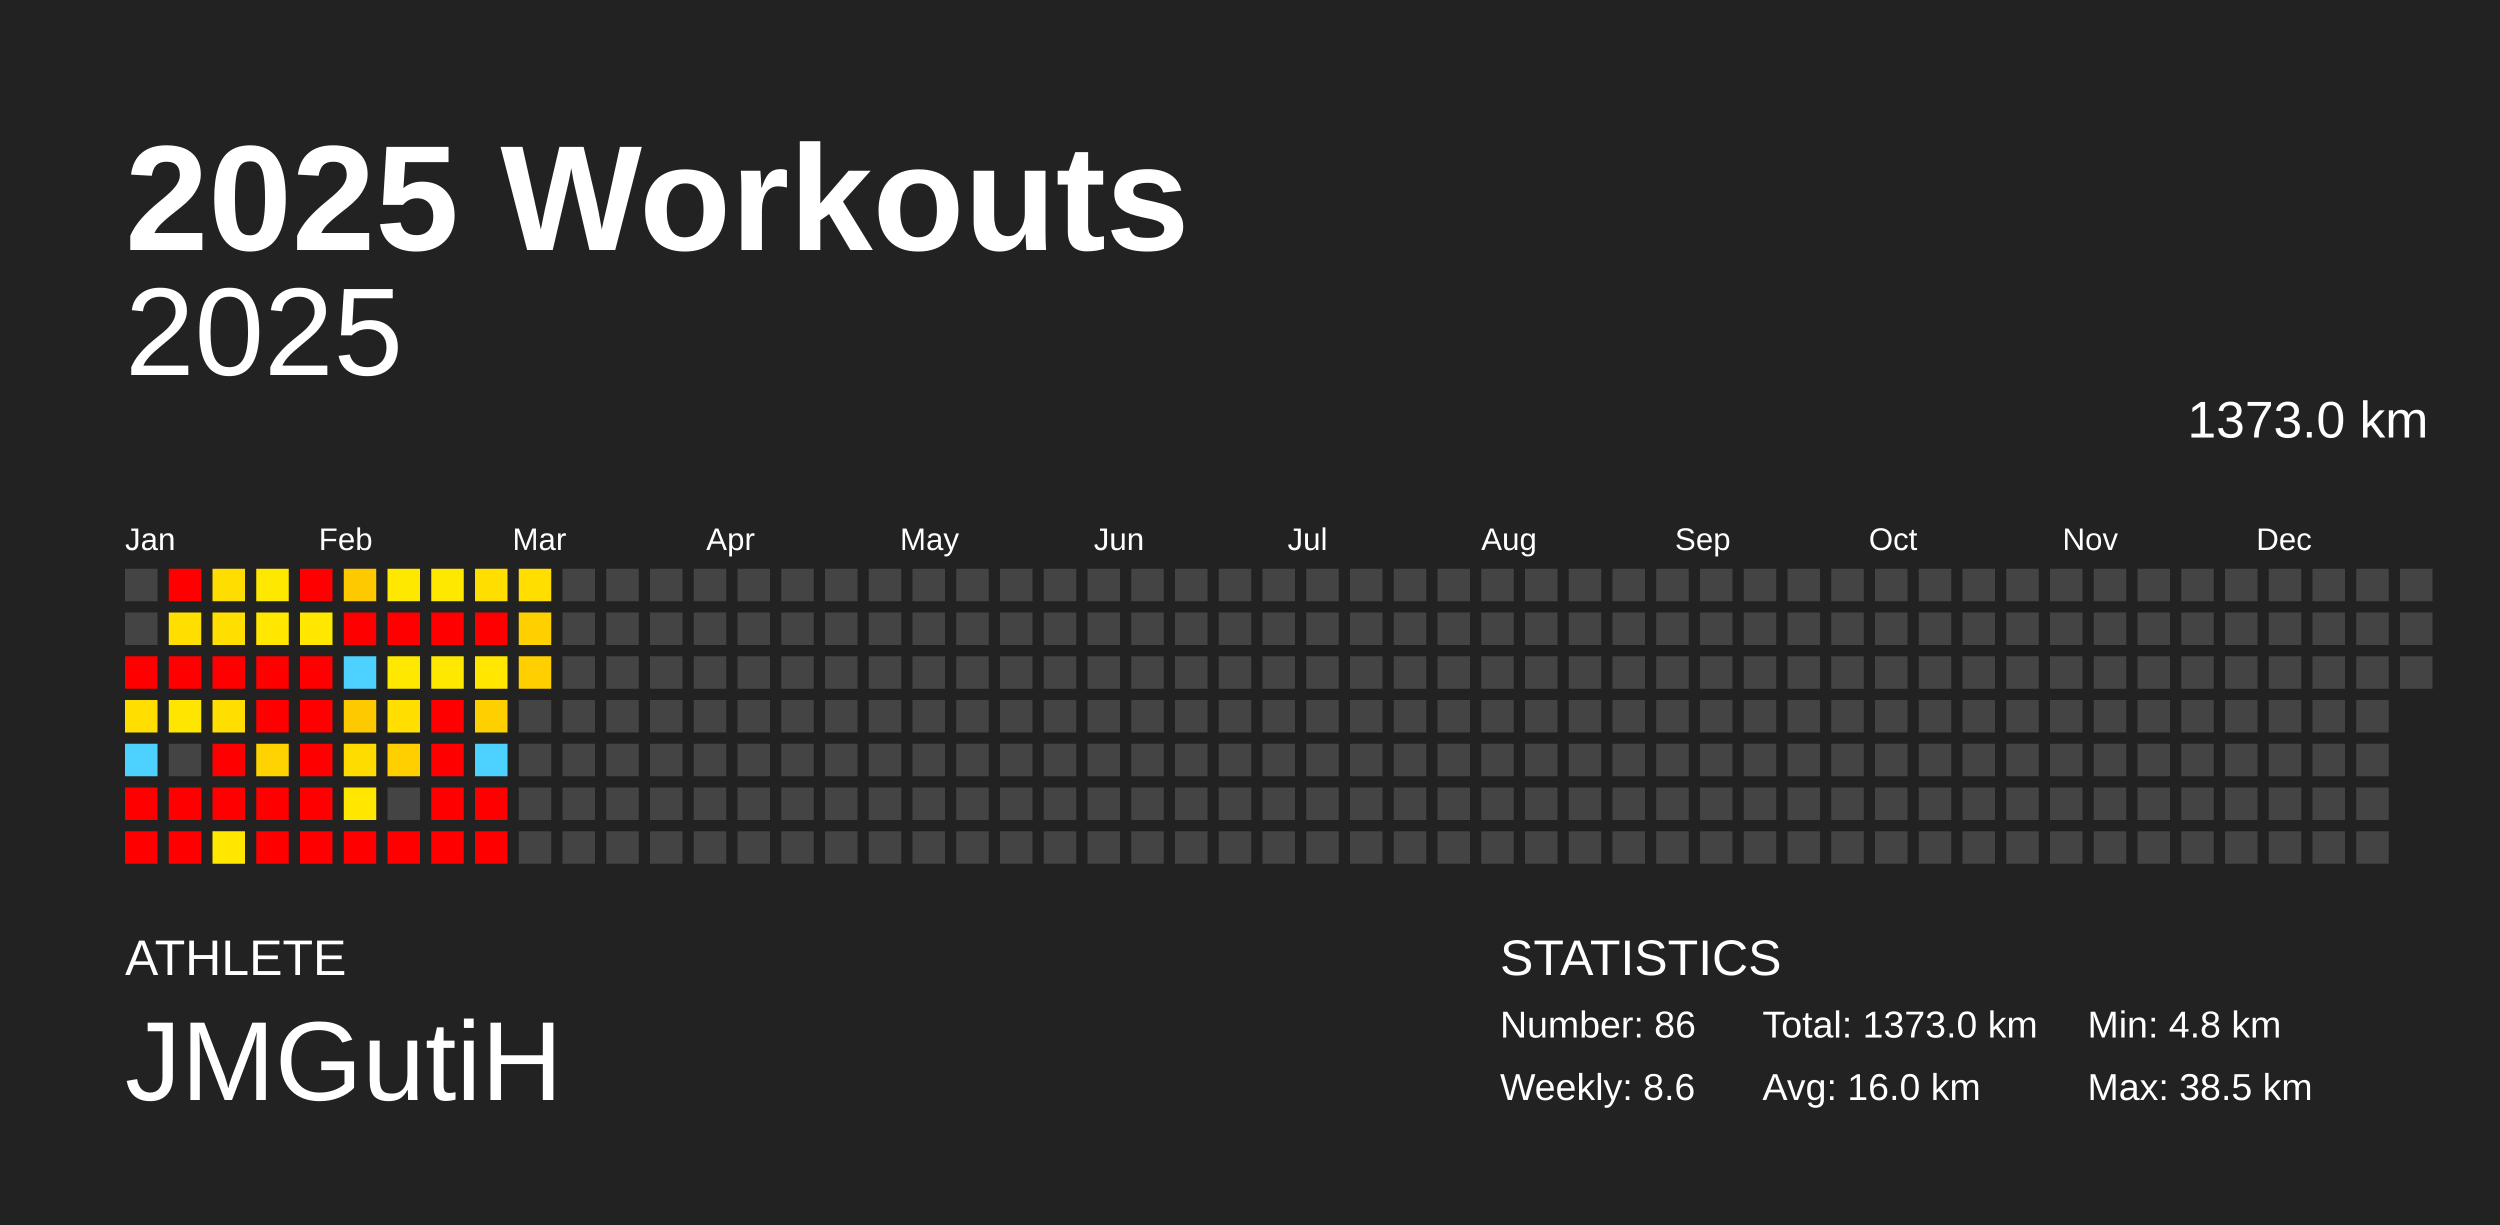
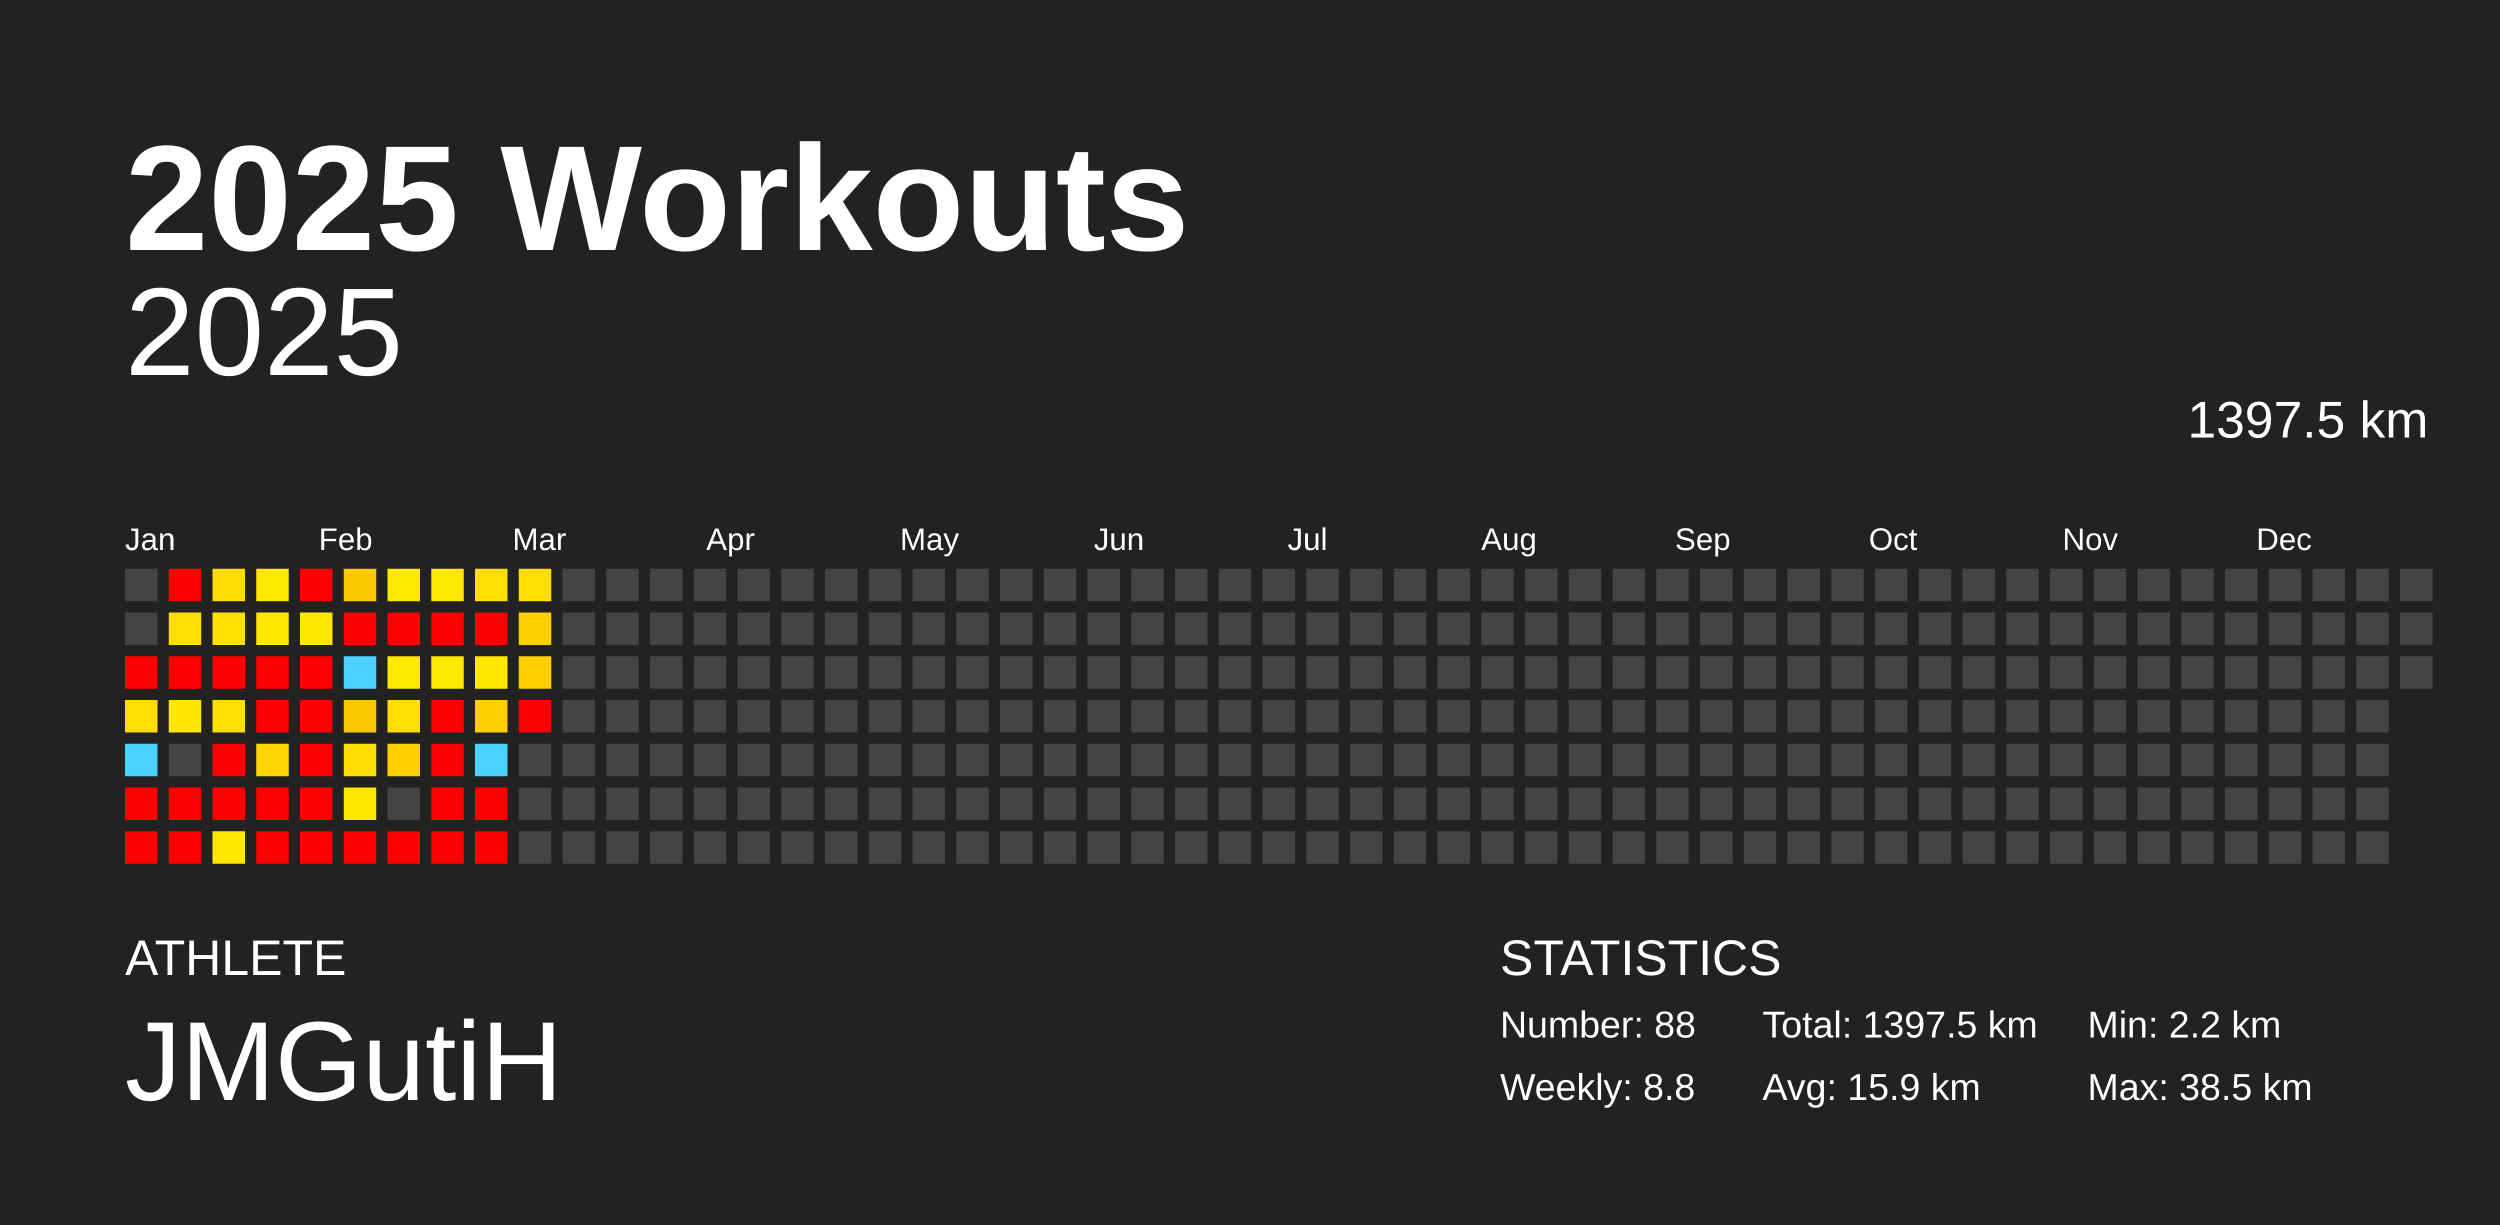
<svg xmlns="http://www.w3.org/2000/svg" baseProfile="full" height="98mm" version="1.1" viewBox="0,0,200,98" width="200mm">
  <defs />
  <rect fill="#222222" height="98" width="200" x="0" y="0" />
  <text fill="#FFFFFF" style="font-size:12px; font-family:Arial; font-weight:bold;" x="10" y="20">2025 Workouts</text>
  <text fill="#FFFFFF" style="font-size:4px; font-family:Arial" x="10" y="78">ATHLETE</text>
  <text fill="#FFFFFF" style="font-size:9px; font-family:Arial" x="10" y="88">JMGutiH</text>
  <text fill="#FFFFFF" style="font-size:4px; font-family:Arial" x="120" y="78">STATISTICS</text>
-   <text fill="#FFFFFF" style="font-size:3px; font-family:Arial" x="120" y="83">Number: 86</text>
-   <text fill="#FFFFFF" style="font-size:3px; font-family:Arial" x="120" y="88">Weekly: 8.6</text>
-   <text fill="#FFFFFF" style="font-size:3px; font-family:Arial" x="141" y="83">Total: 1373.0 km</text>
-   <text fill="#FFFFFF" style="font-size:3px; font-family:Arial" x="141" y="88">Avg: 16.0 km</text>
-   <text fill="#FFFFFF" style="font-size:3px; font-family:Arial" x="167" y="83">Min: 4.8 km</text>
+   <text fill="#FFFFFF" style="font-size:3px; font-family:Arial" x="120" y="83">Number: 88</text>
+   <text fill="#FFFFFF" style="font-size:3px; font-family:Arial" x="120" y="88">Weekly: 8.8</text>
+   <text fill="#FFFFFF" style="font-size:3px; font-family:Arial" x="141" y="83">Total: 1397.5 km</text>
+   <text fill="#FFFFFF" style="font-size:3px; font-family:Arial" x="141" y="88">Avg: 15.9 km</text>
+   <text fill="#FFFFFF" style="font-size:3px; font-family:Arial" x="167" y="83">Min: 2.2 km</text>
  <text fill="#FFFFFF" style="font-size:3px; font-family:Arial" x="167" y="88">Max: 38.5 km</text>
  <text alignment-baseline="hanging" fill="#FFFFFF" style="font-size:10.0px; font-family:Arial;" x="10" y="30">2025</text>
-   <text alignment-baseline="hanging" fill="#FFFFFF" style="font-size:4.125px; font-family:Arial;" x="175" y="35">1373.0 km</text>
+   <text alignment-baseline="hanging" fill="#FFFFFF" style="font-size:4.125px; font-family:Arial;" x="175" y="35">1397.5 km</text>
  <text fill="#FFFFFF" style="font-size:2.5px; font-family:Arial" x="10.0" y="44">Jan</text>
  <text fill="#FFFFFF" style="font-size:2.5px; font-family:Arial" x="25.5" y="44">Feb</text>
  <text fill="#FFFFFF" style="font-size:2.5px; font-family:Arial" x="41.0" y="44">Mar</text>
  <text fill="#FFFFFF" style="font-size:2.5px; font-family:Arial" x="56.5" y="44">Apr</text>
  <text fill="#FFFFFF" style="font-size:2.5px; font-family:Arial" x="72.0" y="44">May</text>
  <text fill="#FFFFFF" style="font-size:2.5px; font-family:Arial" x="87.5" y="44">Jun</text>
  <text fill="#FFFFFF" style="font-size:2.5px; font-family:Arial" x="103.0" y="44">Jul</text>
  <text fill="#FFFFFF" style="font-size:2.5px; font-family:Arial" x="118.5" y="44">Aug</text>
  <text fill="#FFFFFF" style="font-size:2.5px; font-family:Arial" x="134.0" y="44">Sep</text>
  <text fill="#FFFFFF" style="font-size:2.5px; font-family:Arial" x="149.5" y="44">Oct</text>
  <text fill="#FFFFFF" style="font-size:2.5px; font-family:Arial" x="165.0" y="44">Nov</text>
  <text fill="#FFFFFF" style="font-size:2.5px; font-family:Arial" x="180.5" y="44">Dec</text>
  <rect fill="#444444" height="2.6" width="2.6" x="10.0" y="45.5" />
  <rect fill="#444444" height="2.6" width="2.6" x="10.0" y="49.0" />
  <rect fill="red" height="2.6" width="2.6" x="10.0" y="52.5" />
  <rect fill="#ffde00" height="2.6" width="2.6" x="10.0" y="56.0" />
  <rect fill="#4dd2ff" height="2.6" width="2.6" x="10.0" y="59.5" />
  <rect fill="red" height="2.6" width="2.6" x="10.0" y="63.0" />
  <rect fill="red" height="2.6" width="2.6" x="10.0" y="66.5" />
  <rect fill="red" height="2.6" width="2.6" x="13.5" y="45.5" />
  <rect fill="#ffde00" height="2.6" width="2.6" x="13.5" y="49.0" />
  <rect fill="red" height="2.6" width="2.6" x="13.5" y="52.5" />
  <rect fill="#ffe600" height="2.6" width="2.6" x="13.5" y="56.0" />
  <rect fill="#444444" height="2.6" width="2.6" x="13.5" y="59.5" />
  <rect fill="red" height="2.6" width="2.6" x="13.5" y="63.0" />
  <rect fill="red" height="2.6" width="2.6" x="13.5" y="66.5" />
  <rect fill="#ffdd00" height="2.6" width="2.6" x="17.0" y="45.5" />
  <rect fill="#ffde00" height="2.6" width="2.6" x="17.0" y="49.0" />
  <rect fill="red" height="2.6" width="2.6" x="17.0" y="52.5" />
  <rect fill="#ffde00" height="2.6" width="2.6" x="17.0" y="56.0" />
  <rect fill="red" height="2.6" width="2.6" x="17.0" y="59.5" />
  <rect fill="red" height="2.6" width="2.6" x="17.0" y="63.0" />
  <rect fill="#ffe700" height="2.6" width="2.6" x="17.0" y="66.5" />
  <rect fill="#ffe800" height="2.6" width="2.6" x="20.5" y="45.5" />
  <rect fill="#ffe700" height="2.6" width="2.6" x="20.5" y="49.0" />
  <rect fill="red" height="2.6" width="2.6" x="20.5" y="52.5" />
  <rect fill="red" height="2.6" width="2.6" x="20.5" y="56.0" />
  <rect fill="#ffd300" height="2.6" width="2.6" x="20.5" y="59.5" />
  <rect fill="red" height="2.6" width="2.6" x="20.5" y="63.0" />
  <rect fill="red" height="2.6" width="2.6" x="20.5" y="66.5" />
  <rect fill="red" height="2.6" width="2.6" x="24.0" y="45.5" />
  <rect fill="#ffe700" height="2.6" width="2.6" x="24.0" y="49.0" />
  <rect fill="red" height="2.6" width="2.6" x="24.0" y="52.5" />
  <rect fill="red" height="2.6" width="2.6" x="24.0" y="56.0" />
  <rect fill="red" height="2.6" width="2.6" x="24.0" y="59.5" />
  <rect fill="red" height="2.6" width="2.6" x="24.0" y="63.0" />
  <rect fill="red" height="2.6" width="2.6" x="24.0" y="66.5" />
  <rect fill="#ffc900" height="2.6" width="2.6" x="27.5" y="45.5" />
  <rect fill="red" height="2.6" width="2.6" x="27.5" y="49.0" />
  <rect fill="#4dd2ff" height="2.6" width="2.6" x="27.5" y="52.5" />
  <rect fill="#ffc900" height="2.6" width="2.6" x="27.5" y="56.0" />
  <rect fill="#ffdc00" height="2.6" width="2.6" x="27.5" y="59.5" />
  <rect fill="#ffe700" height="2.6" width="2.6" x="27.5" y="63.0" />
  <rect fill="red" height="2.6" width="2.6" x="27.5" y="66.5" />
  <rect fill="#ffe800" height="2.6" width="2.6" x="31.0" y="45.5" />
  <rect fill="red" height="2.6" width="2.6" x="31.0" y="49.0" />
  <rect fill="#ffe800" height="2.6" width="2.6" x="31.0" y="52.5" />
  <rect fill="#ffde00" height="2.6" width="2.6" x="31.0" y="56.0" />
  <rect fill="#ffcf00" height="2.6" width="2.6" x="31.0" y="59.5" />
  <rect fill="#444444" height="2.6" width="2.6" x="31.0" y="63.0" />
  <rect fill="red" height="2.6" width="2.6" x="31.0" y="66.5" />
  <rect fill="#ffe800" height="2.6" width="2.6" x="34.5" y="45.5" />
  <rect fill="red" height="2.6" width="2.6" x="34.5" y="49.0" />
  <rect fill="#ffe800" height="2.6" width="2.6" x="34.5" y="52.5" />
  <rect fill="red" height="2.6" width="2.6" x="34.5" y="56.0" />
  <rect fill="red" height="2.6" width="2.6" x="34.5" y="59.5" />
  <rect fill="red" height="2.6" width="2.6" x="34.5" y="63.0" />
  <rect fill="red" height="2.6" width="2.6" x="34.5" y="66.5" />
  <rect fill="#ffde00" height="2.6" width="2.6" x="38.0" y="45.5" />
  <rect fill="red" height="2.6" width="2.6" x="38.0" y="49.0" />
  <rect fill="#ffe700" height="2.6" width="2.6" x="38.0" y="52.5" />
  <rect fill="#ffd000" height="2.6" width="2.6" x="38.0" y="56.0" />
  <rect fill="#4dd2ff" height="2.6" width="2.6" x="38.0" y="59.5" />
  <rect fill="red" height="2.6" width="2.6" x="38.0" y="63.0" />
  <rect fill="red" height="2.6" width="2.6" x="38.0" y="66.5" />
  <rect fill="#ffde00" height="2.6" width="2.6" x="41.5" y="45.5" />
  <rect fill="#ffd000" height="2.6" width="2.6" x="41.5" y="49.0" />
  <rect fill="#ffcf00" height="2.6" width="2.6" x="41.5" y="52.5" />
-   <rect fill="#444444" height="2.6" width="2.6" x="41.5" y="56.0" />
+   <rect fill="red" height="2.6" width="2.6" x="41.5" y="56.0" />
  <rect fill="#444444" height="2.6" width="2.6" x="41.5" y="59.5" />
  <rect fill="#444444" height="2.6" width="2.6" x="41.5" y="63.0" />
  <rect fill="#444444" height="2.6" width="2.6" x="41.5" y="66.5" />
  <rect fill="#444444" height="2.6" width="2.6" x="45.0" y="45.5" />
  <rect fill="#444444" height="2.6" width="2.6" x="45.0" y="49.0" />
  <rect fill="#444444" height="2.6" width="2.6" x="45.0" y="52.5" />
  <rect fill="#444444" height="2.6" width="2.6" x="45.0" y="56.0" />
  <rect fill="#444444" height="2.6" width="2.6" x="45.0" y="59.5" />
  <rect fill="#444444" height="2.6" width="2.6" x="45.0" y="63.0" />
  <rect fill="#444444" height="2.6" width="2.6" x="45.0" y="66.5" />
  <rect fill="#444444" height="2.6" width="2.6" x="48.5" y="45.5" />
  <rect fill="#444444" height="2.6" width="2.6" x="48.5" y="49.0" />
  <rect fill="#444444" height="2.6" width="2.6" x="48.5" y="52.5" />
  <rect fill="#444444" height="2.6" width="2.6" x="48.5" y="56.0" />
  <rect fill="#444444" height="2.6" width="2.6" x="48.5" y="59.5" />
  <rect fill="#444444" height="2.6" width="2.6" x="48.5" y="63.0" />
  <rect fill="#444444" height="2.6" width="2.6" x="48.5" y="66.5" />
  <rect fill="#444444" height="2.6" width="2.6" x="52.0" y="45.5" />
  <rect fill="#444444" height="2.6" width="2.6" x="52.0" y="49.0" />
  <rect fill="#444444" height="2.6" width="2.6" x="52.0" y="52.5" />
  <rect fill="#444444" height="2.6" width="2.6" x="52.0" y="56.0" />
  <rect fill="#444444" height="2.6" width="2.6" x="52.0" y="59.5" />
  <rect fill="#444444" height="2.6" width="2.6" x="52.0" y="63.0" />
  <rect fill="#444444" height="2.6" width="2.6" x="52.0" y="66.5" />
  <rect fill="#444444" height="2.6" width="2.6" x="55.5" y="45.5" />
  <rect fill="#444444" height="2.6" width="2.6" x="55.5" y="49.0" />
  <rect fill="#444444" height="2.6" width="2.6" x="55.5" y="52.5" />
  <rect fill="#444444" height="2.6" width="2.6" x="55.5" y="56.0" />
  <rect fill="#444444" height="2.6" width="2.6" x="55.5" y="59.5" />
  <rect fill="#444444" height="2.6" width="2.6" x="55.5" y="63.0" />
  <rect fill="#444444" height="2.6" width="2.6" x="55.5" y="66.5" />
  <rect fill="#444444" height="2.6" width="2.6" x="59.0" y="45.5" />
  <rect fill="#444444" height="2.6" width="2.6" x="59.0" y="49.0" />
  <rect fill="#444444" height="2.6" width="2.6" x="59.0" y="52.5" />
  <rect fill="#444444" height="2.6" width="2.6" x="59.0" y="56.0" />
  <rect fill="#444444" height="2.6" width="2.6" x="59.0" y="59.5" />
  <rect fill="#444444" height="2.6" width="2.6" x="59.0" y="63.0" />
  <rect fill="#444444" height="2.6" width="2.6" x="59.0" y="66.5" />
  <rect fill="#444444" height="2.6" width="2.6" x="62.5" y="45.5" />
  <rect fill="#444444" height="2.6" width="2.6" x="62.5" y="49.0" />
  <rect fill="#444444" height="2.6" width="2.6" x="62.5" y="52.5" />
  <rect fill="#444444" height="2.6" width="2.6" x="62.5" y="56.0" />
  <rect fill="#444444" height="2.6" width="2.6" x="62.5" y="59.5" />
  <rect fill="#444444" height="2.6" width="2.6" x="62.5" y="63.0" />
  <rect fill="#444444" height="2.6" width="2.6" x="62.5" y="66.5" />
  <rect fill="#444444" height="2.6" width="2.6" x="66.0" y="45.5" />
  <rect fill="#444444" height="2.6" width="2.6" x="66.0" y="49.0" />
  <rect fill="#444444" height="2.6" width="2.6" x="66.0" y="52.5" />
  <rect fill="#444444" height="2.6" width="2.6" x="66.0" y="56.0" />
  <rect fill="#444444" height="2.6" width="2.6" x="66.0" y="59.5" />
  <rect fill="#444444" height="2.6" width="2.6" x="66.0" y="63.0" />
  <rect fill="#444444" height="2.6" width="2.6" x="66.0" y="66.5" />
  <rect fill="#444444" height="2.6" width="2.6" x="69.5" y="45.5" />
  <rect fill="#444444" height="2.6" width="2.6" x="69.5" y="49.0" />
  <rect fill="#444444" height="2.6" width="2.6" x="69.5" y="52.5" />
  <rect fill="#444444" height="2.6" width="2.6" x="69.5" y="56.0" />
  <rect fill="#444444" height="2.6" width="2.6" x="69.5" y="59.5" />
  <rect fill="#444444" height="2.6" width="2.6" x="69.5" y="63.0" />
  <rect fill="#444444" height="2.6" width="2.6" x="69.5" y="66.5" />
  <rect fill="#444444" height="2.6" width="2.6" x="73.0" y="45.5" />
  <rect fill="#444444" height="2.6" width="2.6" x="73.0" y="49.0" />
  <rect fill="#444444" height="2.6" width="2.6" x="73.0" y="52.5" />
  <rect fill="#444444" height="2.6" width="2.6" x="73.0" y="56.0" />
  <rect fill="#444444" height="2.6" width="2.6" x="73.0" y="59.5" />
  <rect fill="#444444" height="2.6" width="2.6" x="73.0" y="63.0" />
  <rect fill="#444444" height="2.6" width="2.6" x="73.0" y="66.5" />
  <rect fill="#444444" height="2.6" width="2.6" x="76.5" y="45.5" />
  <rect fill="#444444" height="2.6" width="2.6" x="76.5" y="49.0" />
  <rect fill="#444444" height="2.6" width="2.6" x="76.5" y="52.5" />
  <rect fill="#444444" height="2.6" width="2.6" x="76.5" y="56.0" />
  <rect fill="#444444" height="2.6" width="2.6" x="76.5" y="59.5" />
  <rect fill="#444444" height="2.6" width="2.6" x="76.5" y="63.0" />
  <rect fill="#444444" height="2.6" width="2.6" x="76.5" y="66.5" />
  <rect fill="#444444" height="2.6" width="2.6" x="80.0" y="45.5" />
  <rect fill="#444444" height="2.6" width="2.6" x="80.0" y="49.0" />
  <rect fill="#444444" height="2.6" width="2.6" x="80.0" y="52.5" />
  <rect fill="#444444" height="2.6" width="2.6" x="80.0" y="56.0" />
  <rect fill="#444444" height="2.6" width="2.6" x="80.0" y="59.5" />
  <rect fill="#444444" height="2.6" width="2.6" x="80.0" y="63.0" />
  <rect fill="#444444" height="2.6" width="2.6" x="80.0" y="66.5" />
  <rect fill="#444444" height="2.6" width="2.6" x="83.5" y="45.5" />
  <rect fill="#444444" height="2.6" width="2.6" x="83.5" y="49.0" />
  <rect fill="#444444" height="2.6" width="2.6" x="83.5" y="52.5" />
  <rect fill="#444444" height="2.6" width="2.6" x="83.5" y="56.0" />
  <rect fill="#444444" height="2.6" width="2.6" x="83.5" y="59.5" />
  <rect fill="#444444" height="2.6" width="2.6" x="83.5" y="63.0" />
  <rect fill="#444444" height="2.6" width="2.6" x="83.5" y="66.5" />
  <rect fill="#444444" height="2.6" width="2.6" x="87.0" y="45.5" />
  <rect fill="#444444" height="2.6" width="2.6" x="87.0" y="49.0" />
  <rect fill="#444444" height="2.6" width="2.6" x="87.0" y="52.5" />
  <rect fill="#444444" height="2.6" width="2.6" x="87.0" y="56.0" />
  <rect fill="#444444" height="2.6" width="2.6" x="87.0" y="59.5" />
  <rect fill="#444444" height="2.6" width="2.6" x="87.0" y="63.0" />
  <rect fill="#444444" height="2.6" width="2.6" x="87.0" y="66.5" />
  <rect fill="#444444" height="2.6" width="2.6" x="90.5" y="45.5" />
  <rect fill="#444444" height="2.6" width="2.6" x="90.5" y="49.0" />
  <rect fill="#444444" height="2.6" width="2.6" x="90.5" y="52.5" />
  <rect fill="#444444" height="2.6" width="2.6" x="90.5" y="56.0" />
  <rect fill="#444444" height="2.6" width="2.6" x="90.5" y="59.5" />
  <rect fill="#444444" height="2.6" width="2.6" x="90.5" y="63.0" />
  <rect fill="#444444" height="2.6" width="2.6" x="90.5" y="66.5" />
  <rect fill="#444444" height="2.6" width="2.6" x="94.0" y="45.5" />
  <rect fill="#444444" height="2.6" width="2.6" x="94.0" y="49.0" />
  <rect fill="#444444" height="2.6" width="2.6" x="94.0" y="52.5" />
  <rect fill="#444444" height="2.6" width="2.6" x="94.0" y="56.0" />
  <rect fill="#444444" height="2.6" width="2.6" x="94.0" y="59.5" />
  <rect fill="#444444" height="2.6" width="2.6" x="94.0" y="63.0" />
  <rect fill="#444444" height="2.6" width="2.6" x="94.0" y="66.5" />
  <rect fill="#444444" height="2.6" width="2.6" x="97.5" y="45.5" />
  <rect fill="#444444" height="2.6" width="2.6" x="97.5" y="49.0" />
  <rect fill="#444444" height="2.6" width="2.6" x="97.5" y="52.5" />
  <rect fill="#444444" height="2.6" width="2.6" x="97.5" y="56.0" />
  <rect fill="#444444" height="2.6" width="2.6" x="97.5" y="59.5" />
  <rect fill="#444444" height="2.6" width="2.6" x="97.5" y="63.0" />
  <rect fill="#444444" height="2.6" width="2.6" x="97.5" y="66.5" />
  <rect fill="#444444" height="2.6" width="2.6" x="101.0" y="45.5" />
  <rect fill="#444444" height="2.6" width="2.6" x="101.0" y="49.0" />
  <rect fill="#444444" height="2.6" width="2.6" x="101.0" y="52.5" />
  <rect fill="#444444" height="2.6" width="2.6" x="101.0" y="56.0" />
  <rect fill="#444444" height="2.6" width="2.6" x="101.0" y="59.5" />
  <rect fill="#444444" height="2.6" width="2.6" x="101.0" y="63.0" />
  <rect fill="#444444" height="2.6" width="2.6" x="101.0" y="66.5" />
  <rect fill="#444444" height="2.6" width="2.6" x="104.5" y="45.5" />
  <rect fill="#444444" height="2.6" width="2.6" x="104.5" y="49.0" />
  <rect fill="#444444" height="2.6" width="2.6" x="104.5" y="52.5" />
  <rect fill="#444444" height="2.6" width="2.6" x="104.5" y="56.0" />
  <rect fill="#444444" height="2.6" width="2.6" x="104.5" y="59.5" />
  <rect fill="#444444" height="2.6" width="2.6" x="104.5" y="63.0" />
  <rect fill="#444444" height="2.6" width="2.6" x="104.5" y="66.5" />
  <rect fill="#444444" height="2.6" width="2.6" x="108.0" y="45.5" />
  <rect fill="#444444" height="2.6" width="2.6" x="108.0" y="49.0" />
  <rect fill="#444444" height="2.6" width="2.6" x="108.0" y="52.5" />
  <rect fill="#444444" height="2.6" width="2.6" x="108.0" y="56.0" />
  <rect fill="#444444" height="2.6" width="2.6" x="108.0" y="59.5" />
  <rect fill="#444444" height="2.6" width="2.6" x="108.0" y="63.0" />
  <rect fill="#444444" height="2.6" width="2.6" x="108.0" y="66.5" />
  <rect fill="#444444" height="2.6" width="2.6" x="111.5" y="45.5" />
  <rect fill="#444444" height="2.6" width="2.6" x="111.5" y="49.0" />
  <rect fill="#444444" height="2.6" width="2.6" x="111.5" y="52.5" />
  <rect fill="#444444" height="2.6" width="2.6" x="111.5" y="56.0" />
  <rect fill="#444444" height="2.6" width="2.6" x="111.5" y="59.5" />
  <rect fill="#444444" height="2.6" width="2.6" x="111.5" y="63.0" />
  <rect fill="#444444" height="2.6" width="2.6" x="111.5" y="66.5" />
  <rect fill="#444444" height="2.6" width="2.6" x="115.0" y="45.5" />
  <rect fill="#444444" height="2.6" width="2.6" x="115.0" y="49.0" />
  <rect fill="#444444" height="2.6" width="2.6" x="115.0" y="52.5" />
  <rect fill="#444444" height="2.6" width="2.6" x="115.0" y="56.0" />
  <rect fill="#444444" height="2.6" width="2.6" x="115.0" y="59.5" />
  <rect fill="#444444" height="2.6" width="2.6" x="115.0" y="63.0" />
  <rect fill="#444444" height="2.6" width="2.6" x="115.0" y="66.5" />
  <rect fill="#444444" height="2.6" width="2.6" x="118.5" y="45.5" />
  <rect fill="#444444" height="2.6" width="2.6" x="118.5" y="49.0" />
  <rect fill="#444444" height="2.6" width="2.6" x="118.5" y="52.5" />
  <rect fill="#444444" height="2.6" width="2.6" x="118.5" y="56.0" />
  <rect fill="#444444" height="2.6" width="2.6" x="118.5" y="59.5" />
  <rect fill="#444444" height="2.6" width="2.6" x="118.5" y="63.0" />
  <rect fill="#444444" height="2.6" width="2.6" x="118.5" y="66.5" />
  <rect fill="#444444" height="2.6" width="2.6" x="122.0" y="45.5" />
  <rect fill="#444444" height="2.6" width="2.6" x="122.0" y="49.0" />
  <rect fill="#444444" height="2.6" width="2.6" x="122.0" y="52.5" />
  <rect fill="#444444" height="2.6" width="2.6" x="122.0" y="56.0" />
  <rect fill="#444444" height="2.6" width="2.6" x="122.0" y="59.5" />
  <rect fill="#444444" height="2.6" width="2.6" x="122.0" y="63.0" />
  <rect fill="#444444" height="2.6" width="2.6" x="122.0" y="66.5" />
  <rect fill="#444444" height="2.6" width="2.6" x="125.5" y="45.5" />
  <rect fill="#444444" height="2.6" width="2.6" x="125.5" y="49.0" />
  <rect fill="#444444" height="2.6" width="2.6" x="125.5" y="52.5" />
  <rect fill="#444444" height="2.6" width="2.6" x="125.5" y="56.0" />
  <rect fill="#444444" height="2.6" width="2.6" x="125.5" y="59.5" />
  <rect fill="#444444" height="2.6" width="2.6" x="125.5" y="63.0" />
  <rect fill="#444444" height="2.6" width="2.6" x="125.5" y="66.5" />
  <rect fill="#444444" height="2.6" width="2.6" x="129.0" y="45.5" />
  <rect fill="#444444" height="2.6" width="2.6" x="129.0" y="49.0" />
  <rect fill="#444444" height="2.6" width="2.6" x="129.0" y="52.5" />
  <rect fill="#444444" height="2.6" width="2.6" x="129.0" y="56.0" />
  <rect fill="#444444" height="2.6" width="2.6" x="129.0" y="59.5" />
  <rect fill="#444444" height="2.6" width="2.6" x="129.0" y="63.0" />
  <rect fill="#444444" height="2.6" width="2.6" x="129.0" y="66.5" />
  <rect fill="#444444" height="2.6" width="2.6" x="132.5" y="45.5" />
  <rect fill="#444444" height="2.6" width="2.6" x="132.5" y="49.0" />
  <rect fill="#444444" height="2.6" width="2.6" x="132.5" y="52.5" />
  <rect fill="#444444" height="2.6" width="2.6" x="132.5" y="56.0" />
  <rect fill="#444444" height="2.6" width="2.6" x="132.5" y="59.5" />
  <rect fill="#444444" height="2.6" width="2.6" x="132.5" y="63.0" />
  <rect fill="#444444" height="2.6" width="2.6" x="132.5" y="66.5" />
  <rect fill="#444444" height="2.6" width="2.6" x="136.0" y="45.5" />
  <rect fill="#444444" height="2.6" width="2.6" x="136.0" y="49.0" />
  <rect fill="#444444" height="2.6" width="2.6" x="136.0" y="52.5" />
  <rect fill="#444444" height="2.6" width="2.6" x="136.0" y="56.0" />
  <rect fill="#444444" height="2.6" width="2.6" x="136.0" y="59.5" />
  <rect fill="#444444" height="2.6" width="2.6" x="136.0" y="63.0" />
  <rect fill="#444444" height="2.6" width="2.6" x="136.0" y="66.5" />
  <rect fill="#444444" height="2.6" width="2.6" x="139.5" y="45.5" />
  <rect fill="#444444" height="2.6" width="2.6" x="139.5" y="49.0" />
  <rect fill="#444444" height="2.6" width="2.6" x="139.5" y="52.5" />
  <rect fill="#444444" height="2.6" width="2.6" x="139.5" y="56.0" />
  <rect fill="#444444" height="2.6" width="2.6" x="139.5" y="59.5" />
  <rect fill="#444444" height="2.6" width="2.6" x="139.5" y="63.0" />
  <rect fill="#444444" height="2.6" width="2.6" x="139.5" y="66.5" />
  <rect fill="#444444" height="2.6" width="2.6" x="143.0" y="45.5" />
  <rect fill="#444444" height="2.6" width="2.6" x="143.0" y="49.0" />
  <rect fill="#444444" height="2.6" width="2.6" x="143.0" y="52.5" />
  <rect fill="#444444" height="2.6" width="2.6" x="143.0" y="56.0" />
  <rect fill="#444444" height="2.6" width="2.6" x="143.0" y="59.5" />
  <rect fill="#444444" height="2.6" width="2.6" x="143.0" y="63.0" />
  <rect fill="#444444" height="2.6" width="2.6" x="143.0" y="66.5" />
  <rect fill="#444444" height="2.6" width="2.6" x="146.5" y="45.5" />
  <rect fill="#444444" height="2.6" width="2.6" x="146.5" y="49.0" />
  <rect fill="#444444" height="2.6" width="2.6" x="146.5" y="52.5" />
  <rect fill="#444444" height="2.6" width="2.6" x="146.5" y="56.0" />
  <rect fill="#444444" height="2.6" width="2.6" x="146.5" y="59.5" />
  <rect fill="#444444" height="2.6" width="2.6" x="146.5" y="63.0" />
  <rect fill="#444444" height="2.6" width="2.6" x="146.5" y="66.5" />
  <rect fill="#444444" height="2.6" width="2.6" x="150.0" y="45.5" />
  <rect fill="#444444" height="2.6" width="2.6" x="150.0" y="49.0" />
  <rect fill="#444444" height="2.6" width="2.6" x="150.0" y="52.5" />
  <rect fill="#444444" height="2.6" width="2.6" x="150.0" y="56.0" />
  <rect fill="#444444" height="2.6" width="2.6" x="150.0" y="59.5" />
  <rect fill="#444444" height="2.6" width="2.6" x="150.0" y="63.0" />
  <rect fill="#444444" height="2.6" width="2.6" x="150.0" y="66.5" />
  <rect fill="#444444" height="2.6" width="2.6" x="153.5" y="45.5" />
  <rect fill="#444444" height="2.6" width="2.6" x="153.5" y="49.0" />
  <rect fill="#444444" height="2.6" width="2.6" x="153.5" y="52.5" />
  <rect fill="#444444" height="2.6" width="2.6" x="153.5" y="56.0" />
  <rect fill="#444444" height="2.6" width="2.6" x="153.5" y="59.5" />
  <rect fill="#444444" height="2.6" width="2.6" x="153.5" y="63.0" />
  <rect fill="#444444" height="2.6" width="2.6" x="153.5" y="66.5" />
  <rect fill="#444444" height="2.6" width="2.6" x="157.0" y="45.5" />
  <rect fill="#444444" height="2.6" width="2.6" x="157.0" y="49.0" />
  <rect fill="#444444" height="2.6" width="2.6" x="157.0" y="52.5" />
  <rect fill="#444444" height="2.6" width="2.6" x="157.0" y="56.0" />
  <rect fill="#444444" height="2.6" width="2.6" x="157.0" y="59.5" />
  <rect fill="#444444" height="2.6" width="2.6" x="157.0" y="63.0" />
  <rect fill="#444444" height="2.6" width="2.6" x="157.0" y="66.5" />
  <rect fill="#444444" height="2.6" width="2.6" x="160.5" y="45.5" />
  <rect fill="#444444" height="2.6" width="2.6" x="160.5" y="49.0" />
  <rect fill="#444444" height="2.6" width="2.6" x="160.5" y="52.5" />
  <rect fill="#444444" height="2.6" width="2.6" x="160.5" y="56.0" />
  <rect fill="#444444" height="2.6" width="2.6" x="160.5" y="59.5" />
  <rect fill="#444444" height="2.6" width="2.6" x="160.5" y="63.0" />
  <rect fill="#444444" height="2.6" width="2.6" x="160.5" y="66.5" />
  <rect fill="#444444" height="2.6" width="2.6" x="164.0" y="45.5" />
  <rect fill="#444444" height="2.6" width="2.6" x="164.0" y="49.0" />
  <rect fill="#444444" height="2.6" width="2.6" x="164.0" y="52.5" />
  <rect fill="#444444" height="2.6" width="2.6" x="164.0" y="56.0" />
  <rect fill="#444444" height="2.6" width="2.6" x="164.0" y="59.5" />
  <rect fill="#444444" height="2.6" width="2.6" x="164.0" y="63.0" />
  <rect fill="#444444" height="2.6" width="2.6" x="164.0" y="66.5" />
  <rect fill="#444444" height="2.6" width="2.6" x="167.5" y="45.5" />
  <rect fill="#444444" height="2.6" width="2.6" x="167.5" y="49.0" />
  <rect fill="#444444" height="2.6" width="2.6" x="167.5" y="52.5" />
  <rect fill="#444444" height="2.6" width="2.6" x="167.5" y="56.0" />
  <rect fill="#444444" height="2.6" width="2.6" x="167.5" y="59.5" />
  <rect fill="#444444" height="2.6" width="2.6" x="167.5" y="63.0" />
  <rect fill="#444444" height="2.6" width="2.6" x="167.5" y="66.5" />
  <rect fill="#444444" height="2.6" width="2.6" x="171.0" y="45.5" />
  <rect fill="#444444" height="2.6" width="2.6" x="171.0" y="49.0" />
  <rect fill="#444444" height="2.6" width="2.6" x="171.0" y="52.5" />
  <rect fill="#444444" height="2.6" width="2.6" x="171.0" y="56.0" />
  <rect fill="#444444" height="2.6" width="2.6" x="171.0" y="59.5" />
  <rect fill="#444444" height="2.6" width="2.6" x="171.0" y="63.0" />
  <rect fill="#444444" height="2.6" width="2.6" x="171.0" y="66.5" />
  <rect fill="#444444" height="2.6" width="2.6" x="174.5" y="45.5" />
  <rect fill="#444444" height="2.6" width="2.6" x="174.5" y="49.0" />
  <rect fill="#444444" height="2.6" width="2.6" x="174.5" y="52.5" />
  <rect fill="#444444" height="2.6" width="2.6" x="174.5" y="56.0" />
  <rect fill="#444444" height="2.6" width="2.6" x="174.5" y="59.5" />
  <rect fill="#444444" height="2.6" width="2.6" x="174.5" y="63.0" />
  <rect fill="#444444" height="2.6" width="2.6" x="174.5" y="66.5" />
  <rect fill="#444444" height="2.6" width="2.6" x="178.0" y="45.5" />
  <rect fill="#444444" height="2.6" width="2.6" x="178.0" y="49.0" />
  <rect fill="#444444" height="2.6" width="2.6" x="178.0" y="52.5" />
  <rect fill="#444444" height="2.6" width="2.6" x="178.0" y="56.0" />
  <rect fill="#444444" height="2.6" width="2.6" x="178.0" y="59.5" />
  <rect fill="#444444" height="2.6" width="2.6" x="178.0" y="63.0" />
  <rect fill="#444444" height="2.6" width="2.6" x="178.0" y="66.5" />
  <rect fill="#444444" height="2.6" width="2.6" x="181.5" y="45.5" />
  <rect fill="#444444" height="2.6" width="2.6" x="181.5" y="49.0" />
  <rect fill="#444444" height="2.6" width="2.6" x="181.5" y="52.5" />
  <rect fill="#444444" height="2.6" width="2.6" x="181.5" y="56.0" />
  <rect fill="#444444" height="2.6" width="2.6" x="181.5" y="59.5" />
  <rect fill="#444444" height="2.6" width="2.6" x="181.5" y="63.0" />
  <rect fill="#444444" height="2.6" width="2.6" x="181.5" y="66.5" />
  <rect fill="#444444" height="2.6" width="2.6" x="185.0" y="45.5" />
  <rect fill="#444444" height="2.6" width="2.6" x="185.0" y="49.0" />
  <rect fill="#444444" height="2.6" width="2.6" x="185.0" y="52.5" />
  <rect fill="#444444" height="2.6" width="2.6" x="185.0" y="56.0" />
  <rect fill="#444444" height="2.6" width="2.6" x="185.0" y="59.5" />
  <rect fill="#444444" height="2.6" width="2.6" x="185.0" y="63.0" />
  <rect fill="#444444" height="2.6" width="2.6" x="185.0" y="66.5" />
  <rect fill="#444444" height="2.6" width="2.6" x="188.5" y="45.5" />
  <rect fill="#444444" height="2.6" width="2.6" x="188.5" y="49.0" />
  <rect fill="#444444" height="2.6" width="2.6" x="188.5" y="52.5" />
  <rect fill="#444444" height="2.6" width="2.6" x="188.5" y="56.0" />
  <rect fill="#444444" height="2.6" width="2.6" x="188.5" y="59.5" />
  <rect fill="#444444" height="2.6" width="2.6" x="188.5" y="63.0" />
  <rect fill="#444444" height="2.6" width="2.6" x="188.5" y="66.5" />
  <rect fill="#444444" height="2.6" width="2.6" x="192.0" y="45.5" />
  <rect fill="#444444" height="2.6" width="2.6" x="192.0" y="49.0" />
  <rect fill="#444444" height="2.6" width="2.6" x="192.0" y="52.5" />
</svg>
